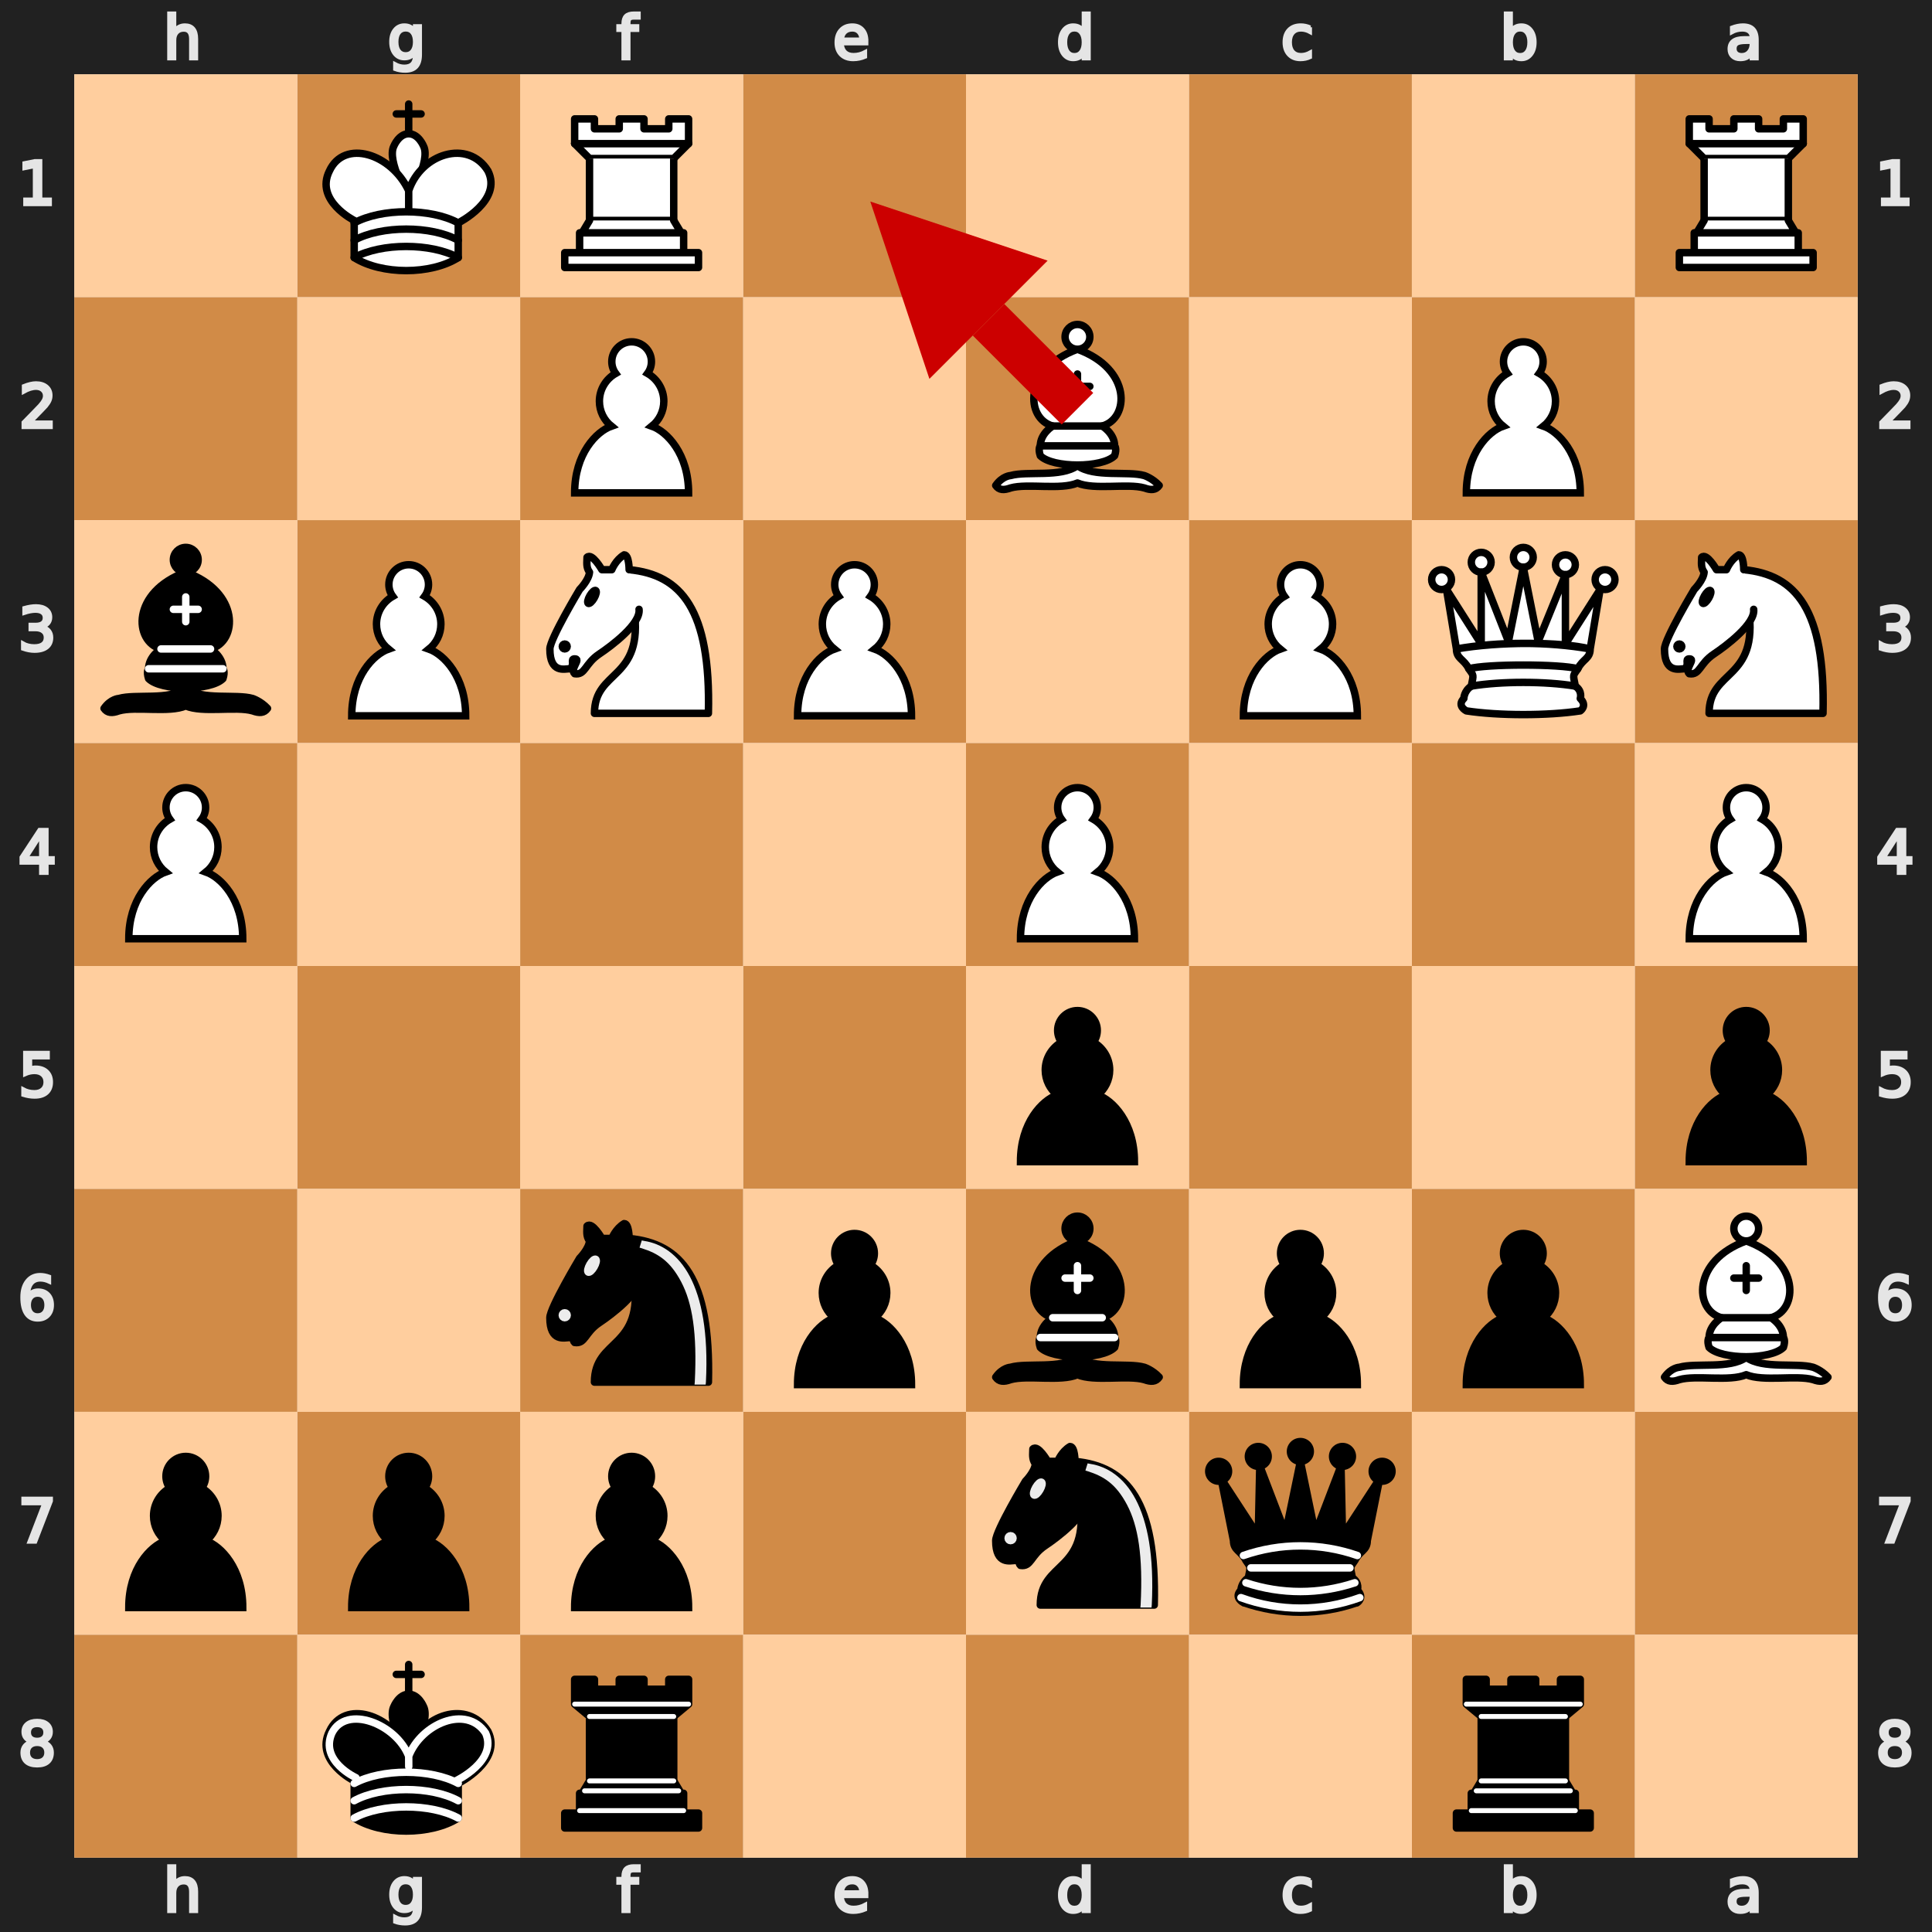
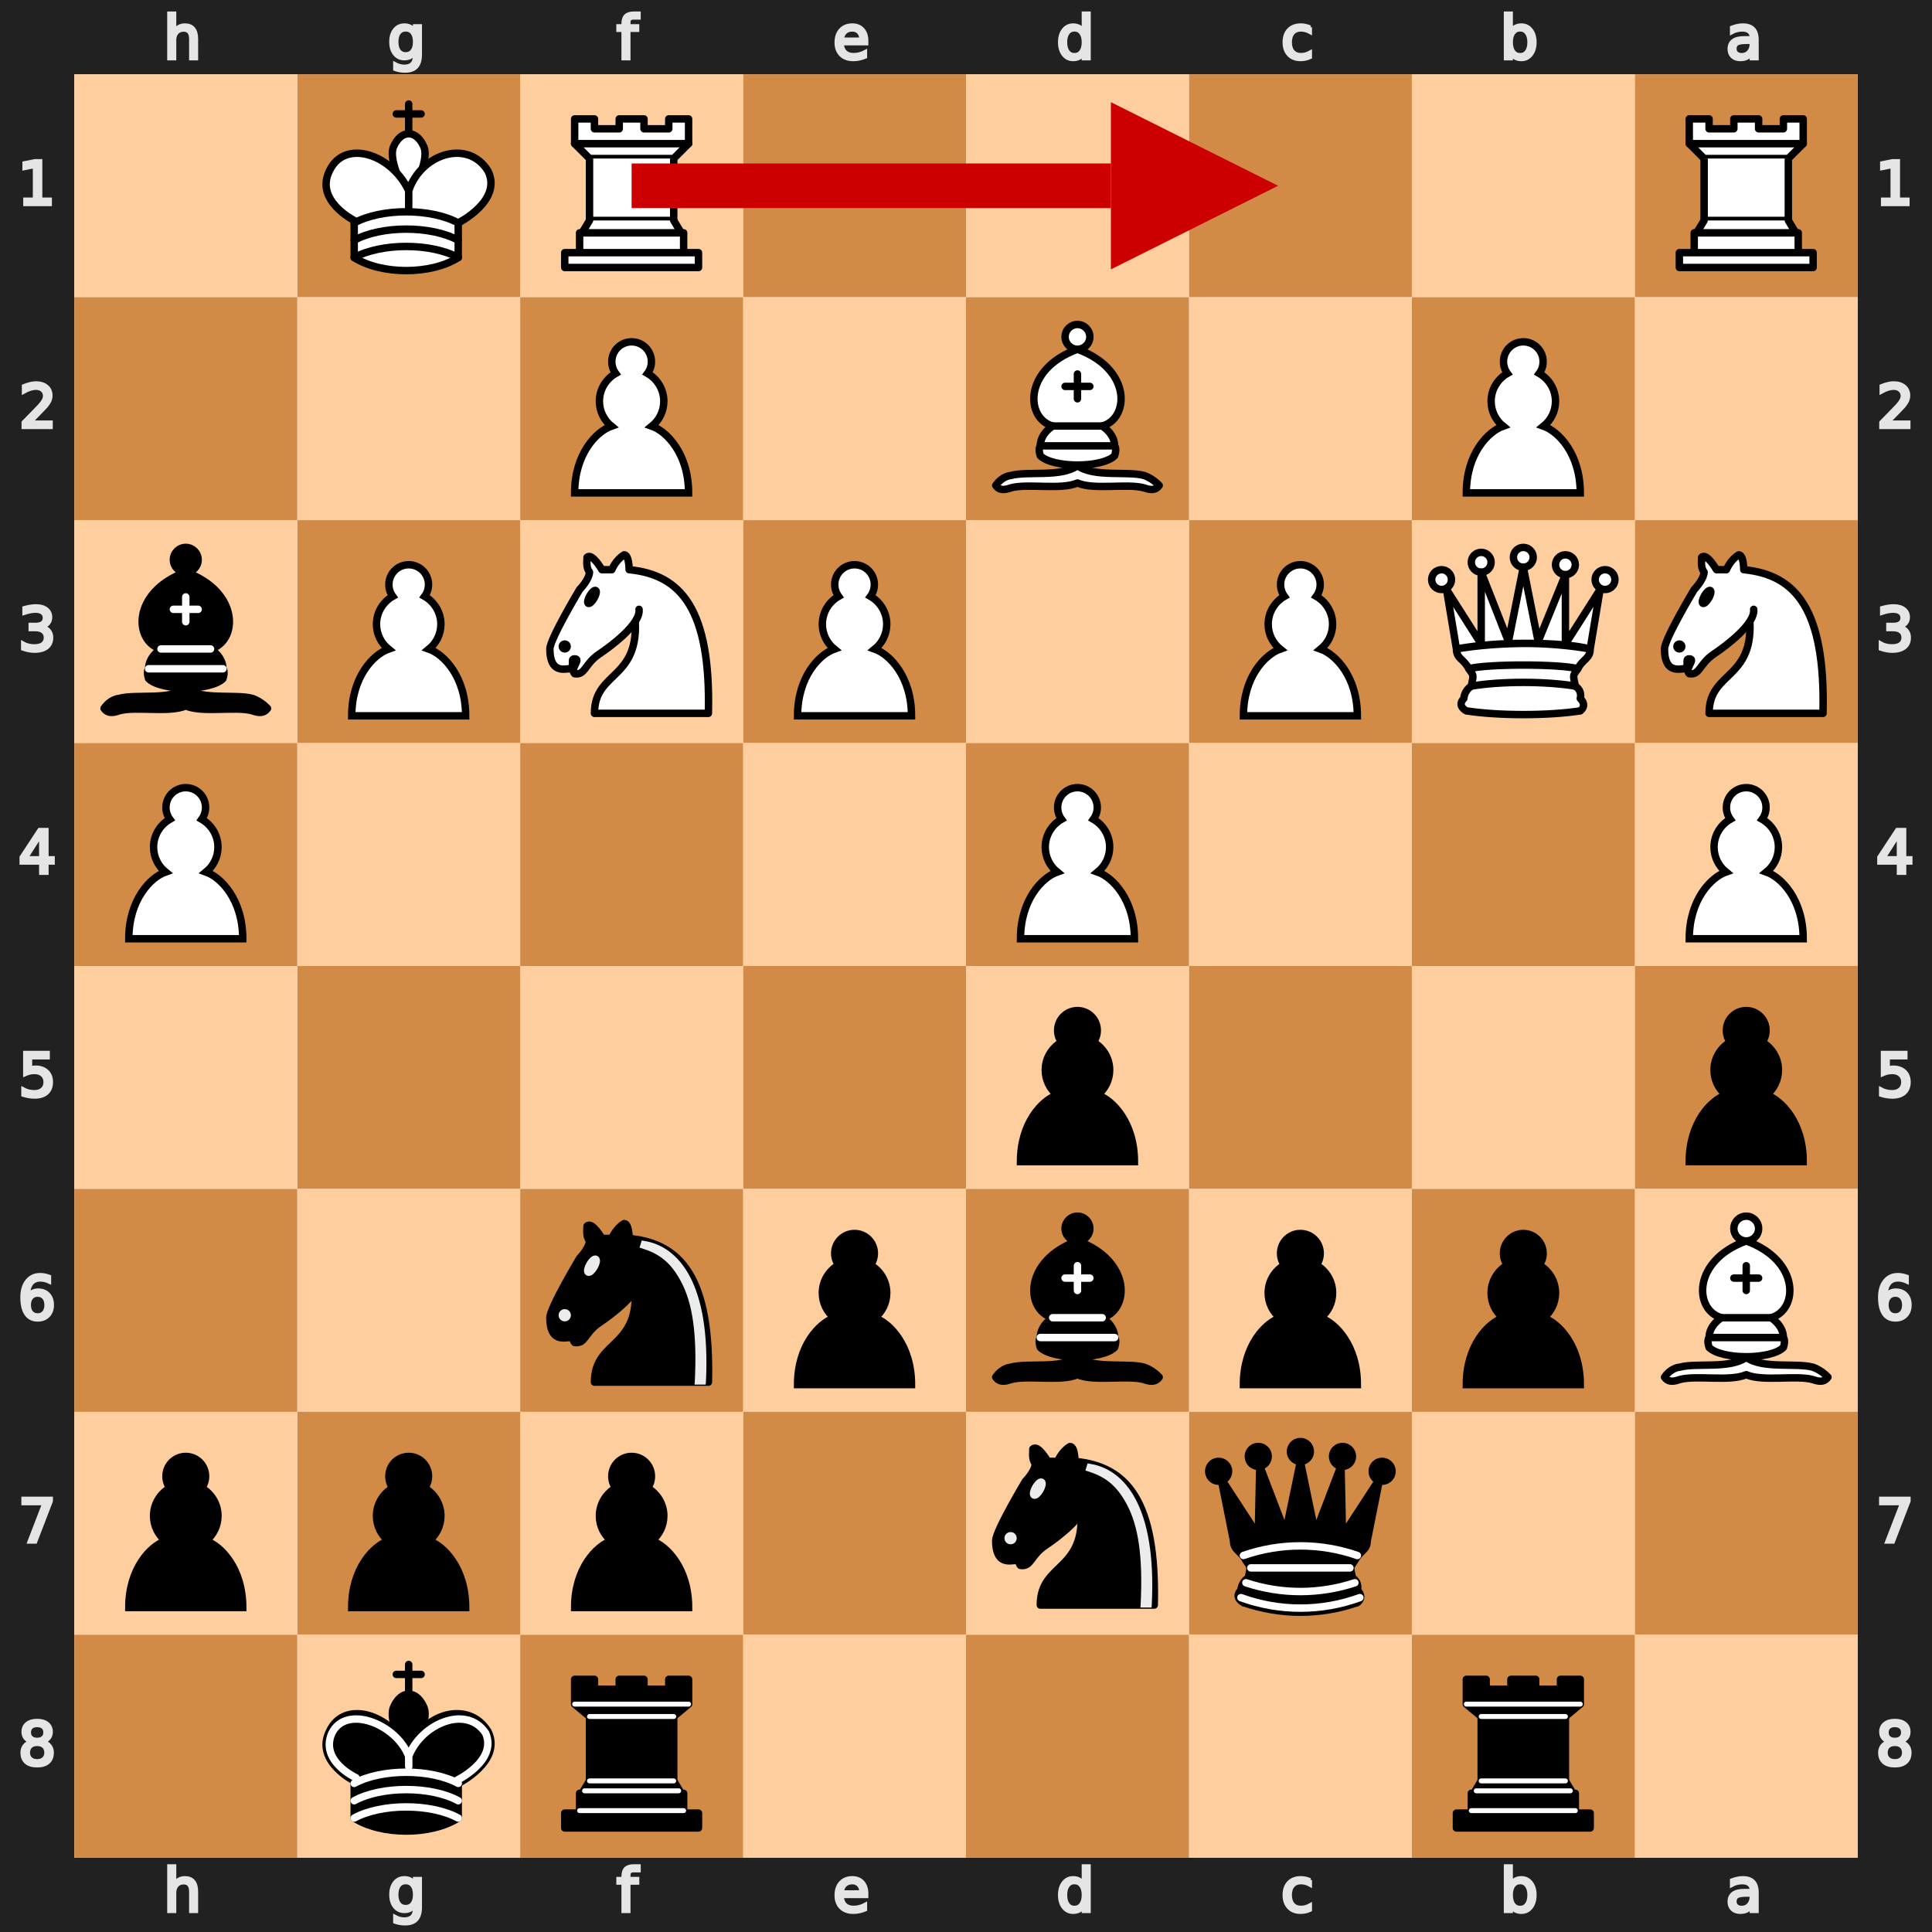
<svg xmlns="http://www.w3.org/2000/svg" xmlns:xlink="http://www.w3.org/1999/xlink" viewBox="0 0 390 390" width="520" height="520">
  <defs>
    <g id="white-pawn" class="white pawn">
      <path d="M22.5 9c-2.21 0-4 1.79-4 4 0 .89.29 1.71.78 2.38C17.33 16.5 16 18.59 16 21c0 2.03.94 3.84 2.41 5.03-3 1.06-7.41 5.55-7.41 13.47h23c0-7.92-4.41-12.41-7.41-13.47 1.47-1.19 2.41-3 2.41-5.03 0-2.41-1.33-4.5-3.28-5.62.49-.67.78-1.49.78-2.38 0-2.21-1.79-4-4-4z" fill="#fff" stroke="#000" stroke-width="1.5" stroke-linecap="round" />
    </g>
    <g id="white-knight" class="white knight" fill="none" fill-rule="evenodd" stroke="#000" stroke-width="1.5" stroke-linecap="round" stroke-linejoin="round">
      <path d="M 22,10 C 32.5,11 38.5,18 38,39 L 15,39 C 15,30 25,32.5 23,18" style="fill:#ffffff; stroke:#000000;" />
      <path d="M 24,18 C 24.38,20.91 18.45,25.37 16,27 C 13,29 13.18,31.34 11,31 C 9.958,30.06 12.41,27.96 11,28 C 10,28 11.19,29.23 10,30 C 9,30 5.997,31 6,26 C 6,24 12,14 12,14 C 12,14 13.89,12.1 14,10.5 C 13.27,9.506 13.5,8.5 13.5,7.5 C 14.5,6.5 16.5,10 16.5,10 L 18.5,10 C 18.5,10 19.28,8.008 21,7 C 22,7 22,10 22,10" style="fill:#ffffff; stroke:#000000;" />
      <path d="M 9.5 25.5 A 0.5 0.5 0 1 1 8.5,25.5 A 0.5 0.5 0 1 1 9.5 25.5 z" style="fill:#000000; stroke:#000000;" />
      <path d="M 15 15.5 A 0.5 1.5 0 1 1 14,15.5 A 0.5 1.5 0 1 1 15 15.5 z" transform="matrix(0.866,0.5,-0.5,0.866,9.693,-5.173)" style="fill:#000000; stroke:#000000;" />
    </g>
    <g id="white-bishop" class="white bishop" fill="none" fill-rule="evenodd" stroke="#000" stroke-width="1.5" stroke-linecap="round" stroke-linejoin="round">
      <g fill="#fff" stroke-linecap="butt">
        <path d="M9 36c3.39-.97 10.11.43 13.5-2 3.39 2.43 10.11 1.03 13.5 2 0 0 1.65.54 3 2-.68.97-1.65.99-3 .5-3.39-.97-10.11.46-13.5-1-3.39 1.46-10.11.03-13.5 1-1.354.49-2.323.47-3-.5 1.354-1.94 3-2 3-2zM15 32c2.5 2.5 12.5 2.5 15 0 .5-1.5 0-2 0-2 0-2.5-2.5-4-2.5-4 5.5-1.5 6-11.5-5-15.5-11 4-10.5 14-5 15.5 0 0-2.5 1.5-2.5 4 0 0-.5.5 0 2zM25 8a2.5 2.5 0 1 1-5 0 2.5 2.5 0 1 1 5 0z" />
      </g>
      <path d="M17.5 26h10M15 30h15m-7.5-14.5v5M20 18h5" stroke-linejoin="miter" />
    </g>
    <g id="white-rook" class="white rook" fill="#fff" fill-rule="evenodd" stroke="#000" stroke-width="1.5" stroke-linecap="round" stroke-linejoin="round">
      <path d="M9 39h27v-3H9v3zM12 36v-4h21v4H12zM11 14V9h4v2h5V9h5v2h5V9h4v5" stroke-linecap="butt" />
      <path d="M34 14l-3 3H14l-3-3" />
      <path d="M31 17v12.5H14V17" stroke-linecap="butt" stroke-linejoin="miter" />
      <path d="M31 29.5l1.5 2.5h-20l1.5-2.5" />
      <path d="M11 14h23" fill="none" stroke-linejoin="miter" />
    </g>
    <g id="white-queen" class="white queen" fill="#fff" fill-rule="evenodd" stroke="#000" stroke-width="1.5" stroke-linecap="round" stroke-linejoin="round">
      <path d="M8 12a2 2 0 1 1-4 0 2 2 0 1 1 4 0zM24.5 7.5a2 2 0 1 1-4 0 2 2 0 1 1 4 0zM41 12a2 2 0 1 1-4 0 2 2 0 1 1 4 0zM16 8.5a2 2 0 1 1-4 0 2 2 0 1 1 4 0zM33 9a2 2 0 1 1-4 0 2 2 0 1 1 4 0z" />
      <path d="M9 26c8.5-1.5 21-1.5 27 0l2-12-7 11V11l-5.5 13.5-3-15-3 15-5.5-14V25L7 14l2 12zM9 26c0 2 1.5 2 2.5 4 1 1.5 1 1 .5 3.5-1.5 1-1.5 2.5-1.5 2.5-1.5 1.5.5 2.5.5 2.5 6.5 1 16.5 1 23 0 0 0 1.5-1 0-2.5 0 0 .5-1.5-1-2.5-.5-2.5-.5-2 .5-3.5 1-2 2.5-2 2.5-4-8.5-1.5-18.5-1.5-27 0z" stroke-linecap="butt" />
      <path d="M11.5 30c3.5-1 18.5-1 22 0M12 33.5c6-1 15-1 21 0" fill="none" />
    </g>
    <g id="white-king" class="white king" fill="none" fill-rule="evenodd" stroke="#000" stroke-width="1.5" stroke-linecap="round" stroke-linejoin="round">
      <path d="M22.5 11.63V6M20 8h5" stroke-linejoin="miter" />
      <path d="M22.5 25s4.5-7.5 3-10.5c0 0-1-2.5-3-2.5s-3 2.5-3 2.5c-1.5 3 3 10.5 3 10.5" fill="#fff" stroke-linecap="butt" stroke-linejoin="miter" />
      <path d="M11.5 37c5.5 3.5 15.5 3.5 21 0v-7s9-4.5 6-10.5c-4-6.5-13.5-3.5-16 4V27v-3.5c-3.5-7.5-13-10.5-16-4-3 6 5 10 5 10V37z" fill="#fff" />
      <path d="M11.5 30c5.5-3 15.5-3 21 0m-21 3.5c5.5-3 15.5-3 21 0m-21 3.5c5.5-3 15.5-3 21 0" />
    </g>
    <g id="black-pawn" class="black pawn">
      <path d="M22.5 9c-2.21 0-4 1.79-4 4 0 .89.29 1.71.78 2.38C17.33 16.5 16 18.59 16 21c0 2.03.94 3.84 2.41 5.03-3 1.06-7.41 5.55-7.41 13.47h23c0-7.92-4.41-12.41-7.41-13.47 1.47-1.19 2.41-3 2.41-5.03 0-2.41-1.33-4.5-3.28-5.62.49-.67.78-1.49.78-2.38 0-2.21-1.79-4-4-4z" fill="#000" stroke="#000" stroke-width="1.5" stroke-linecap="round" />
    </g>
    <g id="black-knight" class="black knight" fill="none" fill-rule="evenodd" stroke="#000" stroke-width="1.5" stroke-linecap="round" stroke-linejoin="round">
      <path d="M 22,10 C 32.5,11 38.5,18 38,39 L 15,39 C 15,30 25,32.5 23,18" style="fill:#000000; stroke:#000000;" />
      <path d="M 24,18 C 24.38,20.91 18.45,25.37 16,27 C 13,29 13.18,31.34 11,31 C 9.958,30.06 12.41,27.96 11,28 C 10,28 11.19,29.23 10,30 C 9,30 5.997,31 6,26 C 6,24 12,14 12,14 C 12,14 13.89,12.1 14,10.5 C 13.27,9.506 13.5,8.5 13.5,7.5 C 14.5,6.5 16.5,10 16.5,10 L 18.5,10 C 18.5,10 19.28,8.008 21,7 C 22,7 22,10 22,10" style="fill:#000000; stroke:#000000;" />
      <path d="M 9.5 25.5 A 0.5 0.5 0 1 1 8.5,25.5 A 0.5 0.5 0 1 1 9.5 25.5 z" style="fill:#ececec; stroke:#ececec;" />
      <path d="M 15 15.5 A 0.5 1.5 0 1 1 14,15.5 A 0.5 1.5 0 1 1 15 15.5 z" transform="matrix(0.866,0.5,-0.5,0.866,9.693,-5.173)" style="fill:#ececec; stroke:#ececec;" />
      <path d="M 24.55,10.4 L 24.1,11.85 L 24.6,12 C 27.75,13 30.25,14.49 32.5,18.75 C 34.75,23.01 35.75,29.06 35.25,39 L 35.2,39.5 L 37.45,39.5 L 37.5,39 C 38,28.94 36.62,22.15 34.25,17.66 C 31.88,13.17 28.46,11.02 25.06,10.5 L 24.55,10.4 z " style="fill:#ececec; stroke:none;" />
    </g>
    <g id="black-bishop" class="black bishop" fill="none" fill-rule="evenodd" stroke="#000" stroke-width="1.5" stroke-linecap="round" stroke-linejoin="round">
      <path d="M9 36c3.39-.97 10.11.43 13.5-2 3.39 2.43 10.11 1.03 13.5 2 0 0 1.65.54 3 2-.68.97-1.65.99-3 .5-3.39-.97-10.11.46-13.5-1-3.39 1.46-10.11.03-13.5 1-1.354.49-2.323.47-3-.5 1.354-1.94 3-2 3-2zm6-4c2.5 2.5 12.5 2.5 15 0 .5-1.5 0-2 0-2 0-2.5-2.5-4-2.5-4 5.5-1.5 6-11.5-5-15.5-11 4-10.5 14-5 15.5 0 0-2.5 1.5-2.5 4 0 0-.5.5 0 2zM25 8a2.5 2.5 0 1 1-5 0 2.5 2.5 0 1 1 5 0z" fill="#000" stroke-linecap="butt" />
      <path d="M17.5 26h10M15 30h15m-7.5-14.5v5M20 18h5" stroke="#fff" stroke-linejoin="miter" />
    </g>
    <g id="black-rook" class="black rook" fill="#000" fill-rule="evenodd" stroke="#000" stroke-width="1.5" stroke-linecap="round" stroke-linejoin="round">
      <path d="M9 39h27v-3H9v3zM12.5 32l1.5-2.5h17l1.5 2.5h-20zM12 36v-4h21v4H12z" stroke-linecap="butt" />
      <path d="M14 29.5v-13h17v13H14z" stroke-linecap="butt" stroke-linejoin="miter" />
      <path d="M14 16.5L11 14h23l-3 2.5H14zM11 14V9h4v2h5V9h5v2h5V9h4v5H11z" stroke-linecap="butt" />
      <path d="M12 35.5h21M13 31.5h19M14 29.5h17M14 16.5h17M11 14h23" fill="none" stroke="#fff" stroke-width="1" stroke-linejoin="miter" />
    </g>
    <g id="black-queen" class="black queen" fill="#000" fill-rule="evenodd" stroke="#000" stroke-width="1.5" stroke-linecap="round" stroke-linejoin="round">
      <g fill="#000" stroke="none">
        <circle cx="6" cy="12" r="2.75" />
        <circle cx="14" cy="9" r="2.75" />
        <circle cx="22.5" cy="8" r="2.75" />
        <circle cx="31" cy="9" r="2.75" />
        <circle cx="39" cy="12" r="2.75" />
      </g>
      <path d="M9 26c8.5-1.5 21-1.5 27 0l2.5-12.5L31 25l-.3-14.1-5.2 13.6-3-14.5-3 14.5-5.2-13.6L14 25 6.5 13.5 9 26zM9 26c0 2 1.5 2 2.5 4 1 1.5 1 1 .5 3.5-1.5 1-1.5 2.5-1.5 2.5-1.5 1.5.5 2.5.5 2.5 6.5 1 16.5 1 23 0 0 0 1.5-1 0-2.5 0 0 .5-1.5-1-2.5-.5-2.5-.5-2 .5-3.5 1-2 2.5-2 2.5-4-8.5-1.5-18.5-1.5-27 0z" stroke-linecap="butt" />
      <path d="M11 38.5a35 35 1 0 0 23 0" fill="none" stroke-linecap="butt" />
      <path d="M11 29a35 35 1 0 1 23 0M12.5 31.5h20M11.5 34.5a35 35 1 0 0 22 0M10.5 37.5a35 35 1 0 0 24 0" fill="none" stroke="#fff" />
    </g>
    <g id="black-king" class="black king" fill="none" fill-rule="evenodd" stroke="#000" stroke-width="1.5" stroke-linecap="round" stroke-linejoin="round">
      <path d="M22.5 11.63V6" stroke-linejoin="miter" />
      <path d="M22.5 25s4.5-7.5 3-10.5c0 0-1-2.5-3-2.5s-3 2.5-3 2.5c-1.5 3 3 10.5 3 10.5" fill="#000" stroke-linecap="butt" stroke-linejoin="miter" />
      <path d="M11.5 37c5.5 3.5 15.5 3.5 21 0v-7s9-4.5 6-10.5c-4-6.5-13.5-3.5-16 4V27v-3.5c-3.5-7.5-13-10.5-16-4-3 6 5 10 5 10V37z" fill="#000" />
      <path d="M20 8h5" stroke-linejoin="miter" />
      <path d="M32 29.5s8.5-4 6.03-9.65C34.15 14 25 18 22.5 24.5l.01 2.1-.01-2.1C20 18 9.906 14 6.997 19.85c-2.497 5.65 4.853 9 4.853 9M11.5 30c5.5-3 15.5-3 21 0m-21 3.5c5.5-3 15.5-3 21 0m-21 3.5c5.5-3 15.5-3 21 0" stroke="#fff" />
    </g>
  </defs>
  <rect x="7.5" y="7.5" width="375" height="375" fill="none" stroke="#212121" stroke-width="15" />
  <g transform="translate(335, 1) scale(0.75, 0.75)" fill="#e5e5e5" stroke="#e5e5e5">
    <path d="M23.328 10.016q-1.742 0-2.414.398-.672.398-.672 1.36 0 .765.5 1.218.508.445 1.375.445 1.196 0 1.914-.843.727-.852.727-2.258v-.32zm2.867-.594v4.992h-1.437v-1.328q-.492.797-1.227 1.18-.734.375-1.797.375-1.343 0-2.14-.75-.79-.758-.79-2.024 0-1.476.985-2.226.992-.75 2.953-.75h2.016V8.75q0-.992-.656-1.531-.649-.547-1.829-.547-.75 0-1.46.18-.711.18-1.368.539V6.062q.79-.304 1.532-.453.742-.156 1.445-.156 1.898 0 2.836.984.937.985.937 2.985z" />
  </g>
  <g transform="translate(335, 375) scale(0.75, 0.75)" fill="#e5e5e5" stroke="#e5e5e5">
    <path d="M23.328 10.016q-1.742 0-2.414.398-.672.398-.672 1.36 0 .765.5 1.218.508.445 1.375.445 1.196 0 1.914-.843.727-.852.727-2.258v-.32zm2.867-.594v4.992h-1.437v-1.328q-.492.797-1.227 1.18-.734.375-1.797.375-1.343 0-2.14-.75-.79-.758-.79-2.024 0-1.476.985-2.226.992-.75 2.953-.75h2.016V8.75q0-.992-.656-1.531-.649-.547-1.829-.547-.75 0-1.46.18-.711.18-1.368.539V6.062q.79-.304 1.532-.453.742-.156 1.445-.156 1.898 0 2.836.984.937.985.937 2.985z" />
  </g>
  <g transform="translate(290, 1) scale(0.75, 0.75)" fill="#e5e5e5" stroke="#e5e5e5">
    <path d="M24.922 10.047q0-1.586-.656-2.485-.649-.906-1.79-.906-1.14 0-1.796.906-.649.899-.649 2.485 0 1.586.649 2.492.656.898 1.797.898 1.14 0 1.789-.898.656-.906.656-2.492zm-4.89-3.055q.452-.781 1.14-1.156.695-.383 1.656-.383 1.594 0 2.586 1.266 1 1.265 1 3.328 0 2.062-1 3.328-.992 1.266-2.586 1.266-.96 0-1.656-.375-.688-.383-1.14-1.164v1.312h-1.446V2.258h1.445z" />
  </g>
  <g transform="translate(290, 375) scale(0.75, 0.75)" fill="#e5e5e5" stroke="#e5e5e5">
    <path d="M24.922 10.047q0-1.586-.656-2.485-.649-.906-1.79-.906-1.14 0-1.796.906-.649.899-.649 2.485 0 1.586.649 2.492.656.898 1.797.898 1.14 0 1.789-.898.656-.906.656-2.492zm-4.89-3.055q.452-.781 1.14-1.156.695-.383 1.656-.383 1.594 0 2.586 1.266 1 1.265 1 3.328 0 2.062-1 3.328-.992 1.266-2.586 1.266-.96 0-1.656-.375-.688-.383-1.14-1.164v1.312h-1.446V2.258h1.445z" />
  </g>
  <g transform="translate(245, 1) scale(0.75, 0.75)" fill="#e5e5e5" stroke="#e5e5e5">
    <path d="M25.96 6v1.344q-.608-.336-1.226-.5-.609-.172-1.234-.172-1.398 0-2.172.89-.773.883-.773 2.485 0 1.601.773 2.492.774.883 2.172.883.625 0 1.234-.164.618-.172 1.227-.508v1.328q-.602.281-1.25.422-.64.14-1.367.14-1.977 0-3.14-1.242-1.165-1.242-1.165-3.351 0-2.14 1.172-3.367 1.18-1.227 3.227-1.227.664 0 1.296.14.633.134 1.227.407z" />
  </g>
  <g transform="translate(245, 375) scale(0.75, 0.75)" fill="#e5e5e5" stroke="#e5e5e5">
    <path d="M25.96 6v1.344q-.608-.336-1.226-.5-.609-.172-1.234-.172-1.398 0-2.172.89-.773.883-.773 2.485 0 1.601.773 2.492.774.883 2.172.883.625 0 1.234-.164.618-.172 1.227-.508v1.328q-.602.281-1.25.422-.64.14-1.367.14-1.977 0-3.14-1.242-1.165-1.242-1.165-3.351 0-2.14 1.172-3.367 1.18-1.227 3.227-1.227.664 0 1.296.14.633.134 1.227.407z" />
  </g>
  <g transform="translate(200, 1) scale(0.75, 0.75)" fill="#e5e5e5" stroke="#e5e5e5">
    <path d="M24.973 6.992V2.258h1.437v12.156h-1.437v-1.312q-.453.78-1.149 1.164-.687.375-1.656.375-1.586 0-2.586-1.266-.992-1.266-.992-3.328 0-2.063.992-3.328 1-1.266 2.586-1.266.969 0 1.656.383.696.375 1.149 1.156zm-4.899 3.055q0 1.586.649 2.492.656.898 1.797.898 1.14 0 1.796-.898.657-.906.657-2.492 0-1.586-.657-2.485-.656-.906-1.796-.906-1.141 0-1.797.906-.649.899-.649 2.485z" />
  </g>
  <g transform="translate(200, 375) scale(0.75, 0.75)" fill="#e5e5e5" stroke="#e5e5e5">
    <path d="M24.973 6.992V2.258h1.437v12.156h-1.437v-1.312q-.453.78-1.149 1.164-.687.375-1.656.375-1.586 0-2.586-1.266-.992-1.266-.992-3.328 0-2.063.992-3.328 1-1.266 2.586-1.266.969 0 1.656.383.696.375 1.149 1.156zm-4.899 3.055q0 1.586.649 2.492.656.898 1.797.898 1.14 0 1.796-.898.657-.906.657-2.492 0-1.586-.657-2.485-.656-.906-1.796-.906-1.141 0-1.797.906-.649.899-.649 2.485z" />
  </g>
  <g transform="translate(155, 1) scale(0.75, 0.75)" fill="#e5e5e5" stroke="#e5e5e5">
    <path d="M26.555 9.68v.703h-6.61q.094 1.484.89 2.265.806.774 2.235.774.828 0 1.602-.203.781-.203 1.547-.61v1.36q-.774.328-1.586.5-.813.172-1.649.172-2.093 0-3.32-1.22-1.219-1.218-1.219-3.296 0-2.148 1.157-3.406 1.164-1.266 3.132-1.266 1.766 0 2.79 1.14 1.03 1.134 1.03 3.087zm-1.438-.422q-.015-1.18-.664-1.883-.64-.703-1.703-.703-1.203 0-1.93.68-.718.68-.828 1.914z" />
  </g>
  <g transform="translate(155, 375) scale(0.75, 0.75)" fill="#e5e5e5" stroke="#e5e5e5">
    <path d="M26.555 9.68v.703h-6.61q.094 1.484.89 2.265.806.774 2.235.774.828 0 1.602-.203.781-.203 1.547-.61v1.36q-.774.328-1.586.5-.813.172-1.649.172-2.093 0-3.32-1.22-1.219-1.218-1.219-3.296 0-2.148 1.157-3.406 1.164-1.266 3.132-1.266 1.766 0 2.79 1.14 1.03 1.134 1.03 3.087zm-1.438-.422q-.015-1.18-.664-1.883-.64-.703-1.703-.703-1.203 0-1.93.68-.718.68-.828 1.914z" />
  </g>
  <g transform="translate(110, 1) scale(0.75, 0.75)" fill="#e5e5e5" stroke="#e5e5e5">
    <path d="M25.285 2.258v1.195H23.91q-.773 0-1.078.313-.297.312-.297 1.125v.773h2.367v1.117h-2.367v7.633H21.09V6.781h-1.375V5.664h1.375v-.61q0-1.46.68-2.124.68-.672 2.156-.672z" />
  </g>
  <g transform="translate(110, 375) scale(0.75, 0.75)" fill="#e5e5e5" stroke="#e5e5e5">
    <path d="M25.285 2.258v1.195H23.91q-.773 0-1.078.313-.297.312-.297 1.125v.773h2.367v1.117h-2.367v7.633H21.09V6.781h-1.375V5.664h1.375v-.61q0-1.46.68-2.124.68-.672 2.156-.672z" />
  </g>
  <g transform="translate(65, 1) scale(0.75, 0.75)" fill="#e5e5e5" stroke="#e5e5e5">
    <path d="M24.973 9.937q0-1.562-.649-2.421-.64-.86-1.804-.86-1.157 0-1.805.86-.64.859-.64 2.421 0 1.555.64 2.415.648.859 1.805.859 1.164 0 1.804-.86.649-.859.649-2.414zm1.437 3.391q0 2.234-.992 3.32-.992 1.094-3.04 1.094-.757 0-1.429-.117-.672-.11-1.304-.344v-1.398q.632.344 1.25.508.617.164 1.257.164 1.414 0 2.118-.743.703-.734.703-2.226v-.711q-.446.773-1.141 1.156-.695.383-1.664.383-1.61 0-2.594-1.227-.984-1.226-.984-3.25 0-2.03.984-3.257.985-1.227 2.594-1.227.969 0 1.664.383t1.14 1.156V5.664h1.438z" />
  </g>
  <g transform="translate(65, 375) scale(0.75, 0.75)" fill="#e5e5e5" stroke="#e5e5e5">
    <path d="M24.973 9.937q0-1.562-.649-2.421-.64-.86-1.804-.86-1.157 0-1.805.86-.64.859-.64 2.421 0 1.555.64 2.415.648.859 1.805.859 1.164 0 1.804-.86.649-.859.649-2.414zm1.437 3.391q0 2.234-.992 3.32-.992 1.094-3.04 1.094-.757 0-1.429-.117-.672-.11-1.304-.344v-1.398q.632.344 1.25.508.617.164 1.257.164 1.414 0 2.118-.743.703-.734.703-2.226v-.711q-.446.773-1.141 1.156-.695.383-1.664.383-1.61 0-2.594-1.227-.984-1.226-.984-3.25 0-2.03.984-3.257.985-1.227 2.594-1.227.969 0 1.664.383t1.14 1.156V5.664h1.438z" />
  </g>
  <g transform="translate(20, 1) scale(0.75, 0.75)" fill="#e5e5e5" stroke="#e5e5e5">
    <path d="M26.164 9.133v5.281h-1.437V9.18q0-1.243-.485-1.86-.484-.617-1.453-.617-1.164 0-1.836.742-.672.742-.672 2.024v4.945h-1.445V2.258h1.445v4.765q.516-.789 1.211-1.18.703-.39 1.617-.39 1.508 0 2.282.938.773.93.773 2.742z" />
  </g>
  <g transform="translate(20, 375) scale(0.75, 0.75)" fill="#e5e5e5" stroke="#e5e5e5">
    <path d="M26.164 9.133v5.281h-1.437V9.18q0-1.243-.485-1.86-.484-.617-1.453-.617-1.164 0-1.836.742-.672.742-.672 2.024v4.945h-1.445V2.258h1.445v4.765q.516-.789 1.211-1.18.703-.39 1.617-.39 1.508 0 2.282.938.773.93.773 2.742z" />
  </g>
  <g transform="translate(0, 20) scale(0.75, 0.75)" fill="#e5e5e5" stroke="#e5e5e5">
    <path d="M6.754 26.996h2.578v-8.898l-2.805.562v-1.437l2.79-.563h1.578v10.336h2.578v1.328h-6.72z" />
  </g>
  <g transform="translate(375, 20) scale(0.75, 0.75)" fill="#e5e5e5" stroke="#e5e5e5">
    <path d="M6.754 26.996h2.578v-8.898l-2.805.562v-1.437l2.79-.563h1.578v10.336h2.578v1.328h-6.72z" />
  </g>
  <g transform="translate(0, 65) scale(0.75, 0.75)" fill="#e5e5e5" stroke="#e5e5e5">
    <path d="M8.195 26.996h5.508v1.328H6.297v-1.328q.898-.93 2.445-2.492 1.555-1.57 1.953-2.024.758-.851 1.055-1.437.305-.594.305-1.164 0-.93-.657-1.516-.648-.586-1.695-.586-.742 0-1.57.258-.82.258-1.758.781v-1.593q.953-.383 1.781-.578.828-.196 1.516-.196 1.812 0 2.89.906 1.079.907 1.079 2.422 0 .72-.274 1.368-.265.64-.976 1.515-.196.227-1.243 1.313-1.046 1.078-2.953 3.023z" />
  </g>
  <g transform="translate(375, 65) scale(0.75, 0.75)" fill="#e5e5e5" stroke="#e5e5e5">
    <path d="M8.195 26.996h5.508v1.328H6.297v-1.328q.898-.93 2.445-2.492 1.555-1.57 1.953-2.024.758-.851 1.055-1.437.305-.594.305-1.164 0-.93-.657-1.516-.648-.586-1.695-.586-.742 0-1.57.258-.82.258-1.758.781v-1.593q.953-.383 1.781-.578.828-.196 1.516-.196 1.812 0 2.89.906 1.079.907 1.079 2.422 0 .72-.274 1.368-.265.64-.976 1.515-.196.227-1.243 1.313-1.046 1.078-2.953 3.023z" />
  </g>
  <g transform="translate(0, 110) scale(0.75, 0.75)" fill="#e5e5e5" stroke="#e5e5e5">
    <path d="M11.434 22.035q1.132.242 1.765 1.008.64.766.64 1.89 0 1.727-1.187 2.672-1.187.946-3.375.946-.734 0-1.515-.149-.774-.14-1.602-.43V26.45q.656.383 1.438.578.78.196 1.632.196 1.485 0 2.258-.586.782-.586.782-1.703 0-1.032-.727-1.61-.719-.586-2.008-.586h-1.36v-1.297h1.423q1.164 0 1.78-.46.618-.47.618-1.344 0-.899-.64-1.375-.633-.485-1.82-.485-.65 0-1.391.141-.743.14-1.633.437V16.95q.898-.25 1.68-.375.788-.125 1.484-.125 1.797 0 2.844.82 1.046.813 1.046 2.204 0 .968-.554 1.64-.555.664-1.578.922z" />
  </g>
  <g transform="translate(375, 110) scale(0.75, 0.75)" fill="#e5e5e5" stroke="#e5e5e5">
    <path d="M11.434 22.035q1.132.242 1.765 1.008.64.766.64 1.89 0 1.727-1.187 2.672-1.187.946-3.375.946-.734 0-1.515-.149-.774-.14-1.602-.43V26.45q.656.383 1.438.578.78.196 1.632.196 1.485 0 2.258-.586.782-.586.782-1.703 0-1.032-.727-1.61-.719-.586-2.008-.586h-1.36v-1.297h1.423q1.164 0 1.78-.46.618-.47.618-1.344 0-.899-.64-1.375-.633-.485-1.82-.485-.65 0-1.391.141-.743.14-1.633.437V16.95q.898-.25 1.68-.375.788-.125 1.484-.125 1.797 0 2.844.82 1.046.813 1.046 2.204 0 .968-.554 1.64-.555.664-1.578.922z" />
  </g>
  <g transform="translate(0, 155) scale(0.75, 0.75)" fill="#e5e5e5" stroke="#e5e5e5">
    <path d="M11.016 18.035L7.03 24.262h3.985zm-.414-1.375h1.984v7.602h1.664v1.312h-1.664v2.75h-1.57v-2.75H5.75v-1.523z" />
  </g>
  <g transform="translate(375, 155) scale(0.75, 0.75)" fill="#e5e5e5" stroke="#e5e5e5">
    <path d="M11.016 18.035L7.03 24.262h3.985zm-.414-1.375h1.984v7.602h1.664v1.312h-1.664v2.75h-1.57v-2.75H5.75v-1.523z" />
  </g>
  <g transform="translate(0, 200) scale(0.75, 0.75)" fill="#e5e5e5" stroke="#e5e5e5">
    <path d="M6.719 16.66h6.195v1.328h-4.75v2.86q.344-.118.688-.172.343-.063.687-.063 1.953 0 3.094 1.07 1.14 1.07 1.14 2.899 0 1.883-1.171 2.93-1.172 1.039-3.305 1.039-.735 0-1.5-.125-.758-.125-1.57-.375v-1.586q.703.383 1.453.57.75.188 1.586.188 1.351 0 2.14-.711.79-.711.79-1.93 0-1.219-.79-1.93-.789-.71-2.14-.71-.633 0-1.266.14-.625.14-1.281.438z" />
  </g>
  <g transform="translate(375, 200) scale(0.75, 0.75)" fill="#e5e5e5" stroke="#e5e5e5">
    <path d="M6.719 16.66h6.195v1.328h-4.75v2.86q.344-.118.688-.172.343-.063.687-.063 1.953 0 3.094 1.07 1.14 1.07 1.14 2.899 0 1.883-1.171 2.93-1.172 1.039-3.305 1.039-.735 0-1.5-.125-.758-.125-1.57-.375v-1.586q.703.383 1.453.57.75.188 1.586.188 1.351 0 2.14-.711.79-.711.79-1.93 0-1.219-.79-1.93-.789-.71-2.14-.71-.633 0-1.266.14-.625.14-1.281.438z" />
  </g>
  <g transform="translate(0, 245) scale(0.75, 0.75)" fill="#e5e5e5" stroke="#e5e5e5">
    <path d="M10.137 21.863q-1.063 0-1.688.727-.617.726-.617 1.992 0 1.258.617 1.992.625.727 1.688.727 1.062 0 1.68-.727.624-.734.624-1.992 0-1.266-.625-1.992-.617-.727-1.68-.727zm3.133-4.945v1.437q-.594-.28-1.204-.43-.601-.148-1.195-.148-1.562 0-2.39 1.055-.82 1.055-.938 3.188.46-.68 1.156-1.04.696-.367 1.531-.367 1.758 0 2.774 1.07 1.023 1.063 1.023 2.899 0 1.797-1.062 2.883-1.063 1.086-2.828 1.086-2.024 0-3.094-1.547-1.07-1.555-1.07-4.5 0-2.766 1.312-4.406 1.313-1.649 3.524-1.649.593 0 1.195.117.61.118 1.266.352z" />
  </g>
  <g transform="translate(375, 245) scale(0.75, 0.75)" fill="#e5e5e5" stroke="#e5e5e5">
    <path d="M10.137 21.863q-1.063 0-1.688.727-.617.726-.617 1.992 0 1.258.617 1.992.625.727 1.688.727 1.062 0 1.68-.727.624-.734.624-1.992 0-1.266-.625-1.992-.617-.727-1.68-.727zm3.133-4.945v1.437q-.594-.28-1.204-.43-.601-.148-1.195-.148-1.562 0-2.39 1.055-.82 1.055-.938 3.188.46-.68 1.156-1.04.696-.367 1.531-.367 1.758 0 2.774 1.07 1.023 1.063 1.023 2.899 0 1.797-1.062 2.883-1.063 1.086-2.828 1.086-2.024 0-3.094-1.547-1.07-1.555-1.07-4.5 0-2.766 1.312-4.406 1.313-1.649 3.524-1.649.593 0 1.195.117.61.118 1.266.352z" />
  </g>
  <g transform="translate(0, 290) scale(0.75, 0.75)" fill="#e5e5e5" stroke="#e5e5e5">
    <path d="M6.25 16.66h7.5v.672L9.516 28.324H7.867l3.985-10.336H6.25z" />
  </g>
  <g transform="translate(375, 290) scale(0.75, 0.75)" fill="#e5e5e5" stroke="#e5e5e5">
    <path d="M6.25 16.66h7.5v.672L9.516 28.324H7.867l3.985-10.336H6.25z" />
  </g>
  <g transform="translate(0, 335) scale(0.75, 0.75)" fill="#e5e5e5" stroke="#e5e5e5">
    <path d="M10 22.785q-1.125 0-1.773.602-.641.601-.641 1.656t.64 1.656q.649.602 1.774.602t1.773-.602q.649-.61.649-1.656 0-1.055-.649-1.656-.64-.602-1.773-.602zm-1.578-.672q-1.016-.25-1.586-.945-.563-.695-.563-1.695 0-1.399.993-2.211 1-.813 2.734-.813 1.742 0 2.734.813.993.812.993 2.21 0 1-.57 1.696-.563.695-1.571.945 1.14.266 1.773 1.04.641.773.641 1.89 0 1.695-1.04 2.602-1.03.906-2.96.906t-2.969-.906Q6 26.738 6 25.043q0-1.117.64-1.89.641-.774 1.782-1.04zm-.578-2.492q0 .906.562 1.414.57.508 1.594.508 1.016 0 1.586-.508.578-.508.578-1.414 0-.906-.578-1.414-.57-.508-1.586-.508-1.023 0-1.594.508-.562.508-.562 1.414z" />
  </g>
  <g transform="translate(375, 335) scale(0.75, 0.75)" fill="#e5e5e5" stroke="#e5e5e5">
    <path d="M10 22.785q-1.125 0-1.773.602-.641.601-.641 1.656t.64 1.656q.649.602 1.774.602t1.773-.602q.649-.61.649-1.656 0-1.055-.649-1.656-.64-.602-1.773-.602zm-1.578-.672q-1.016-.25-1.586-.945-.563-.695-.563-1.695 0-1.399.993-2.211 1-.813 2.734-.813 1.742 0 2.734.813.993.812.993 2.21 0 1-.57 1.696-.563.695-1.571.945 1.14.266 1.773 1.04.641.773.641 1.89 0 1.695-1.04 2.602-1.03.906-2.96.906t-2.969-.906Q6 26.738 6 25.043q0-1.117.64-1.89.641-.774 1.782-1.04zm-.578-2.492q0 .906.562 1.414.57.508 1.594.508 1.016 0 1.586-.508.578-.508.578-1.414 0-.906-.578-1.414-.57-.508-1.586-.508-1.023 0-1.594.508-.562.508-.562 1.414z" />
  </g>
  <rect x="330" y="15" width="45" height="45" class="square dark a1" stroke="none" fill="#d18b47" />
  <rect x="285" y="15" width="45" height="45" class="square light b1" stroke="none" fill="#ffce9e" />
  <rect x="240" y="15" width="45" height="45" class="square dark c1" stroke="none" fill="#d18b47" />
  <rect x="195" y="15" width="45" height="45" class="square light d1" stroke="none" fill="#ffce9e" />
  <rect x="150" y="15" width="45" height="45" class="square dark e1" stroke="none" fill="#d18b47" />
  <rect x="105" y="15" width="45" height="45" class="square light f1" stroke="none" fill="#ffce9e" />
  <rect x="60" y="15" width="45" height="45" class="square dark g1" stroke="none" fill="#d18b47" />
  <rect x="15" y="15" width="45" height="45" class="square light h1" stroke="none" fill="#ffce9e" />
  <rect x="330" y="60" width="45" height="45" class="square light a2" stroke="none" fill="#ffce9e" />
  <rect x="285" y="60" width="45" height="45" class="square dark b2" stroke="none" fill="#d18b47" />
  <rect x="240" y="60" width="45" height="45" class="square light c2" stroke="none" fill="#ffce9e" />
  <rect x="195" y="60" width="45" height="45" class="square dark d2" stroke="none" fill="#d18b47" />
  <rect x="150" y="60" width="45" height="45" class="square light e2" stroke="none" fill="#ffce9e" />
  <rect x="105" y="60" width="45" height="45" class="square dark f2" stroke="none" fill="#d18b47" />
  <rect x="60" y="60" width="45" height="45" class="square light g2" stroke="none" fill="#ffce9e" />
  <rect x="15" y="60" width="45" height="45" class="square dark h2" stroke="none" fill="#d18b47" />
  <rect x="330" y="105" width="45" height="45" class="square dark a3" stroke="none" fill="#d18b47" />
  <rect x="285" y="105" width="45" height="45" class="square light b3" stroke="none" fill="#ffce9e" />
  <rect x="240" y="105" width="45" height="45" class="square dark c3" stroke="none" fill="#d18b47" />
  <rect x="195" y="105" width="45" height="45" class="square light d3" stroke="none" fill="#ffce9e" />
  <rect x="150" y="105" width="45" height="45" class="square dark e3" stroke="none" fill="#d18b47" />
  <rect x="105" y="105" width="45" height="45" class="square light f3" stroke="none" fill="#ffce9e" />
  <rect x="60" y="105" width="45" height="45" class="square dark g3" stroke="none" fill="#d18b47" />
  <rect x="15" y="105" width="45" height="45" class="square light h3" stroke="none" fill="#ffce9e" />
  <rect x="330" y="150" width="45" height="45" class="square light a4" stroke="none" fill="#ffce9e" />
  <rect x="285" y="150" width="45" height="45" class="square dark b4" stroke="none" fill="#d18b47" />
  <rect x="240" y="150" width="45" height="45" class="square light c4" stroke="none" fill="#ffce9e" />
  <rect x="195" y="150" width="45" height="45" class="square dark d4" stroke="none" fill="#d18b47" />
  <rect x="150" y="150" width="45" height="45" class="square light e4" stroke="none" fill="#ffce9e" />
  <rect x="105" y="150" width="45" height="45" class="square dark f4" stroke="none" fill="#d18b47" />
  <rect x="60" y="150" width="45" height="45" class="square light g4" stroke="none" fill="#ffce9e" />
  <rect x="15" y="150" width="45" height="45" class="square dark h4" stroke="none" fill="#d18b47" />
  <rect x="330" y="195" width="45" height="45" class="square dark a5" stroke="none" fill="#d18b47" />
  <rect x="285" y="195" width="45" height="45" class="square light b5" stroke="none" fill="#ffce9e" />
  <rect x="240" y="195" width="45" height="45" class="square dark c5" stroke="none" fill="#d18b47" />
  <rect x="195" y="195" width="45" height="45" class="square light d5" stroke="none" fill="#ffce9e" />
  <rect x="150" y="195" width="45" height="45" class="square dark e5" stroke="none" fill="#d18b47" />
  <rect x="105" y="195" width="45" height="45" class="square light f5" stroke="none" fill="#ffce9e" />
  <rect x="60" y="195" width="45" height="45" class="square dark g5" stroke="none" fill="#d18b47" />
  <rect x="15" y="195" width="45" height="45" class="square light h5" stroke="none" fill="#ffce9e" />
  <rect x="330" y="240" width="45" height="45" class="square light a6" stroke="none" fill="#ffce9e" />
  <rect x="285" y="240" width="45" height="45" class="square dark b6" stroke="none" fill="#d18b47" />
  <rect x="240" y="240" width="45" height="45" class="square light c6" stroke="none" fill="#ffce9e" />
  <rect x="195" y="240" width="45" height="45" class="square dark d6" stroke="none" fill="#d18b47" />
  <rect x="150" y="240" width="45" height="45" class="square light e6" stroke="none" fill="#ffce9e" />
  <rect x="105" y="240" width="45" height="45" class="square dark f6" stroke="none" fill="#d18b47" />
  <rect x="60" y="240" width="45" height="45" class="square light g6" stroke="none" fill="#ffce9e" />
  <rect x="15" y="240" width="45" height="45" class="square dark h6" stroke="none" fill="#d18b47" />
  <rect x="330" y="285" width="45" height="45" class="square dark a7" stroke="none" fill="#d18b47" />
  <rect x="285" y="285" width="45" height="45" class="square light b7" stroke="none" fill="#ffce9e" />
  <rect x="240" y="285" width="45" height="45" class="square dark c7" stroke="none" fill="#d18b47" />
  <rect x="195" y="285" width="45" height="45" class="square light d7" stroke="none" fill="#ffce9e" />
  <rect x="150" y="285" width="45" height="45" class="square dark e7" stroke="none" fill="#d18b47" />
  <rect x="105" y="285" width="45" height="45" class="square light f7" stroke="none" fill="#ffce9e" />
  <rect x="60" y="285" width="45" height="45" class="square dark g7" stroke="none" fill="#d18b47" />
  <rect x="15" y="285" width="45" height="45" class="square light h7" stroke="none" fill="#ffce9e" />
  <rect x="330" y="330" width="45" height="45" class="square light a8" stroke="none" fill="#ffce9e" />
  <rect x="285" y="330" width="45" height="45" class="square dark b8" stroke="none" fill="#d18b47" />
  <rect x="240" y="330" width="45" height="45" class="square light c8" stroke="none" fill="#ffce9e" />
  <rect x="195" y="330" width="45" height="45" class="square dark d8" stroke="none" fill="#d18b47" />
  <rect x="150" y="330" width="45" height="45" class="square light e8" stroke="none" fill="#ffce9e" />
  <rect x="105" y="330" width="45" height="45" class="square dark f8" stroke="none" fill="#d18b47" />
  <rect x="60" y="330" width="45" height="45" class="square light g8" stroke="none" fill="#ffce9e" />
  <rect x="15" y="330" width="45" height="45" class="square dark h8" stroke="none" fill="#d18b47" />
  <use href="#white-rook" xlink:href="#white-rook" transform="translate(330, 15)" />
  <use href="#white-rook" xlink:href="#white-rook" transform="translate(105, 15)" />
  <use href="#white-king" xlink:href="#white-king" transform="translate(60, 15)" />
  <use href="#white-pawn" xlink:href="#white-pawn" transform="translate(285, 60)" />
  <use href="#white-bishop" xlink:href="#white-bishop" transform="translate(195, 60)" />
  <use href="#white-pawn" xlink:href="#white-pawn" transform="translate(105, 60)" />
  <use href="#white-knight" xlink:href="#white-knight" transform="translate(330, 105)" />
  <use href="#white-queen" xlink:href="#white-queen" transform="translate(285, 105)" />
  <use href="#white-pawn" xlink:href="#white-pawn" transform="translate(240, 105)" />
  <use href="#white-pawn" xlink:href="#white-pawn" transform="translate(150, 105)" />
  <use href="#white-knight" xlink:href="#white-knight" transform="translate(105, 105)" />
  <use href="#white-pawn" xlink:href="#white-pawn" transform="translate(60, 105)" />
  <use href="#black-bishop" xlink:href="#black-bishop" transform="translate(15, 105)" />
  <use href="#white-pawn" xlink:href="#white-pawn" transform="translate(330, 150)" />
  <use href="#white-pawn" xlink:href="#white-pawn" transform="translate(195, 150)" />
  <use href="#white-pawn" xlink:href="#white-pawn" transform="translate(15, 150)" />
  <use href="#black-pawn" xlink:href="#black-pawn" transform="translate(330, 195)" />
  <use href="#black-pawn" xlink:href="#black-pawn" transform="translate(195, 195)" />
  <use href="#white-bishop" xlink:href="#white-bishop" transform="translate(330, 240)" />
  <use href="#black-pawn" xlink:href="#black-pawn" transform="translate(285, 240)" />
  <use href="#black-pawn" xlink:href="#black-pawn" transform="translate(240, 240)" />
  <use href="#black-bishop" xlink:href="#black-bishop" transform="translate(195, 240)" />
  <use href="#black-pawn" xlink:href="#black-pawn" transform="translate(150, 240)" />
  <use href="#black-knight" xlink:href="#black-knight" transform="translate(105, 240)" />
  <use href="#black-queen" xlink:href="#black-queen" transform="translate(240, 285)" />
  <use href="#black-knight" xlink:href="#black-knight" transform="translate(195, 285)" />
  <use href="#black-pawn" xlink:href="#black-pawn" transform="translate(105, 285)" />
  <use href="#black-pawn" xlink:href="#black-pawn" transform="translate(60, 285)" />
  <use href="#black-pawn" xlink:href="#black-pawn" transform="translate(15, 285)" />
  <use href="#black-rook" xlink:href="#black-rook" transform="translate(285, 330)" />
  <use href="#black-rook" xlink:href="#black-rook" transform="translate(105, 330)" />
  <use href="#black-king" xlink:href="#black-king" transform="translate(60, 330)" />
-   <line x1="217.5" y1="82.5" x2="199.547" y2="64.547" stroke="#cc0000" stroke-width="9.0" stroke-linecap="butt" class="arrow" />
-   <polygon points="175.682,40.682 187.614,76.479 211.479,52.614" fill="#cc0000" class="arrow" />
+   <line x1="127.5" y1="37.5" x2="224.25" y2="37.5" stroke="#cc0000" stroke-width="9.0" stroke-linecap="butt" class="arrow" />
+   <polygon points="258.0,37.5 224.25,20.625 224.25,54.375" fill="#cc0000" class="arrow" />
</svg>
